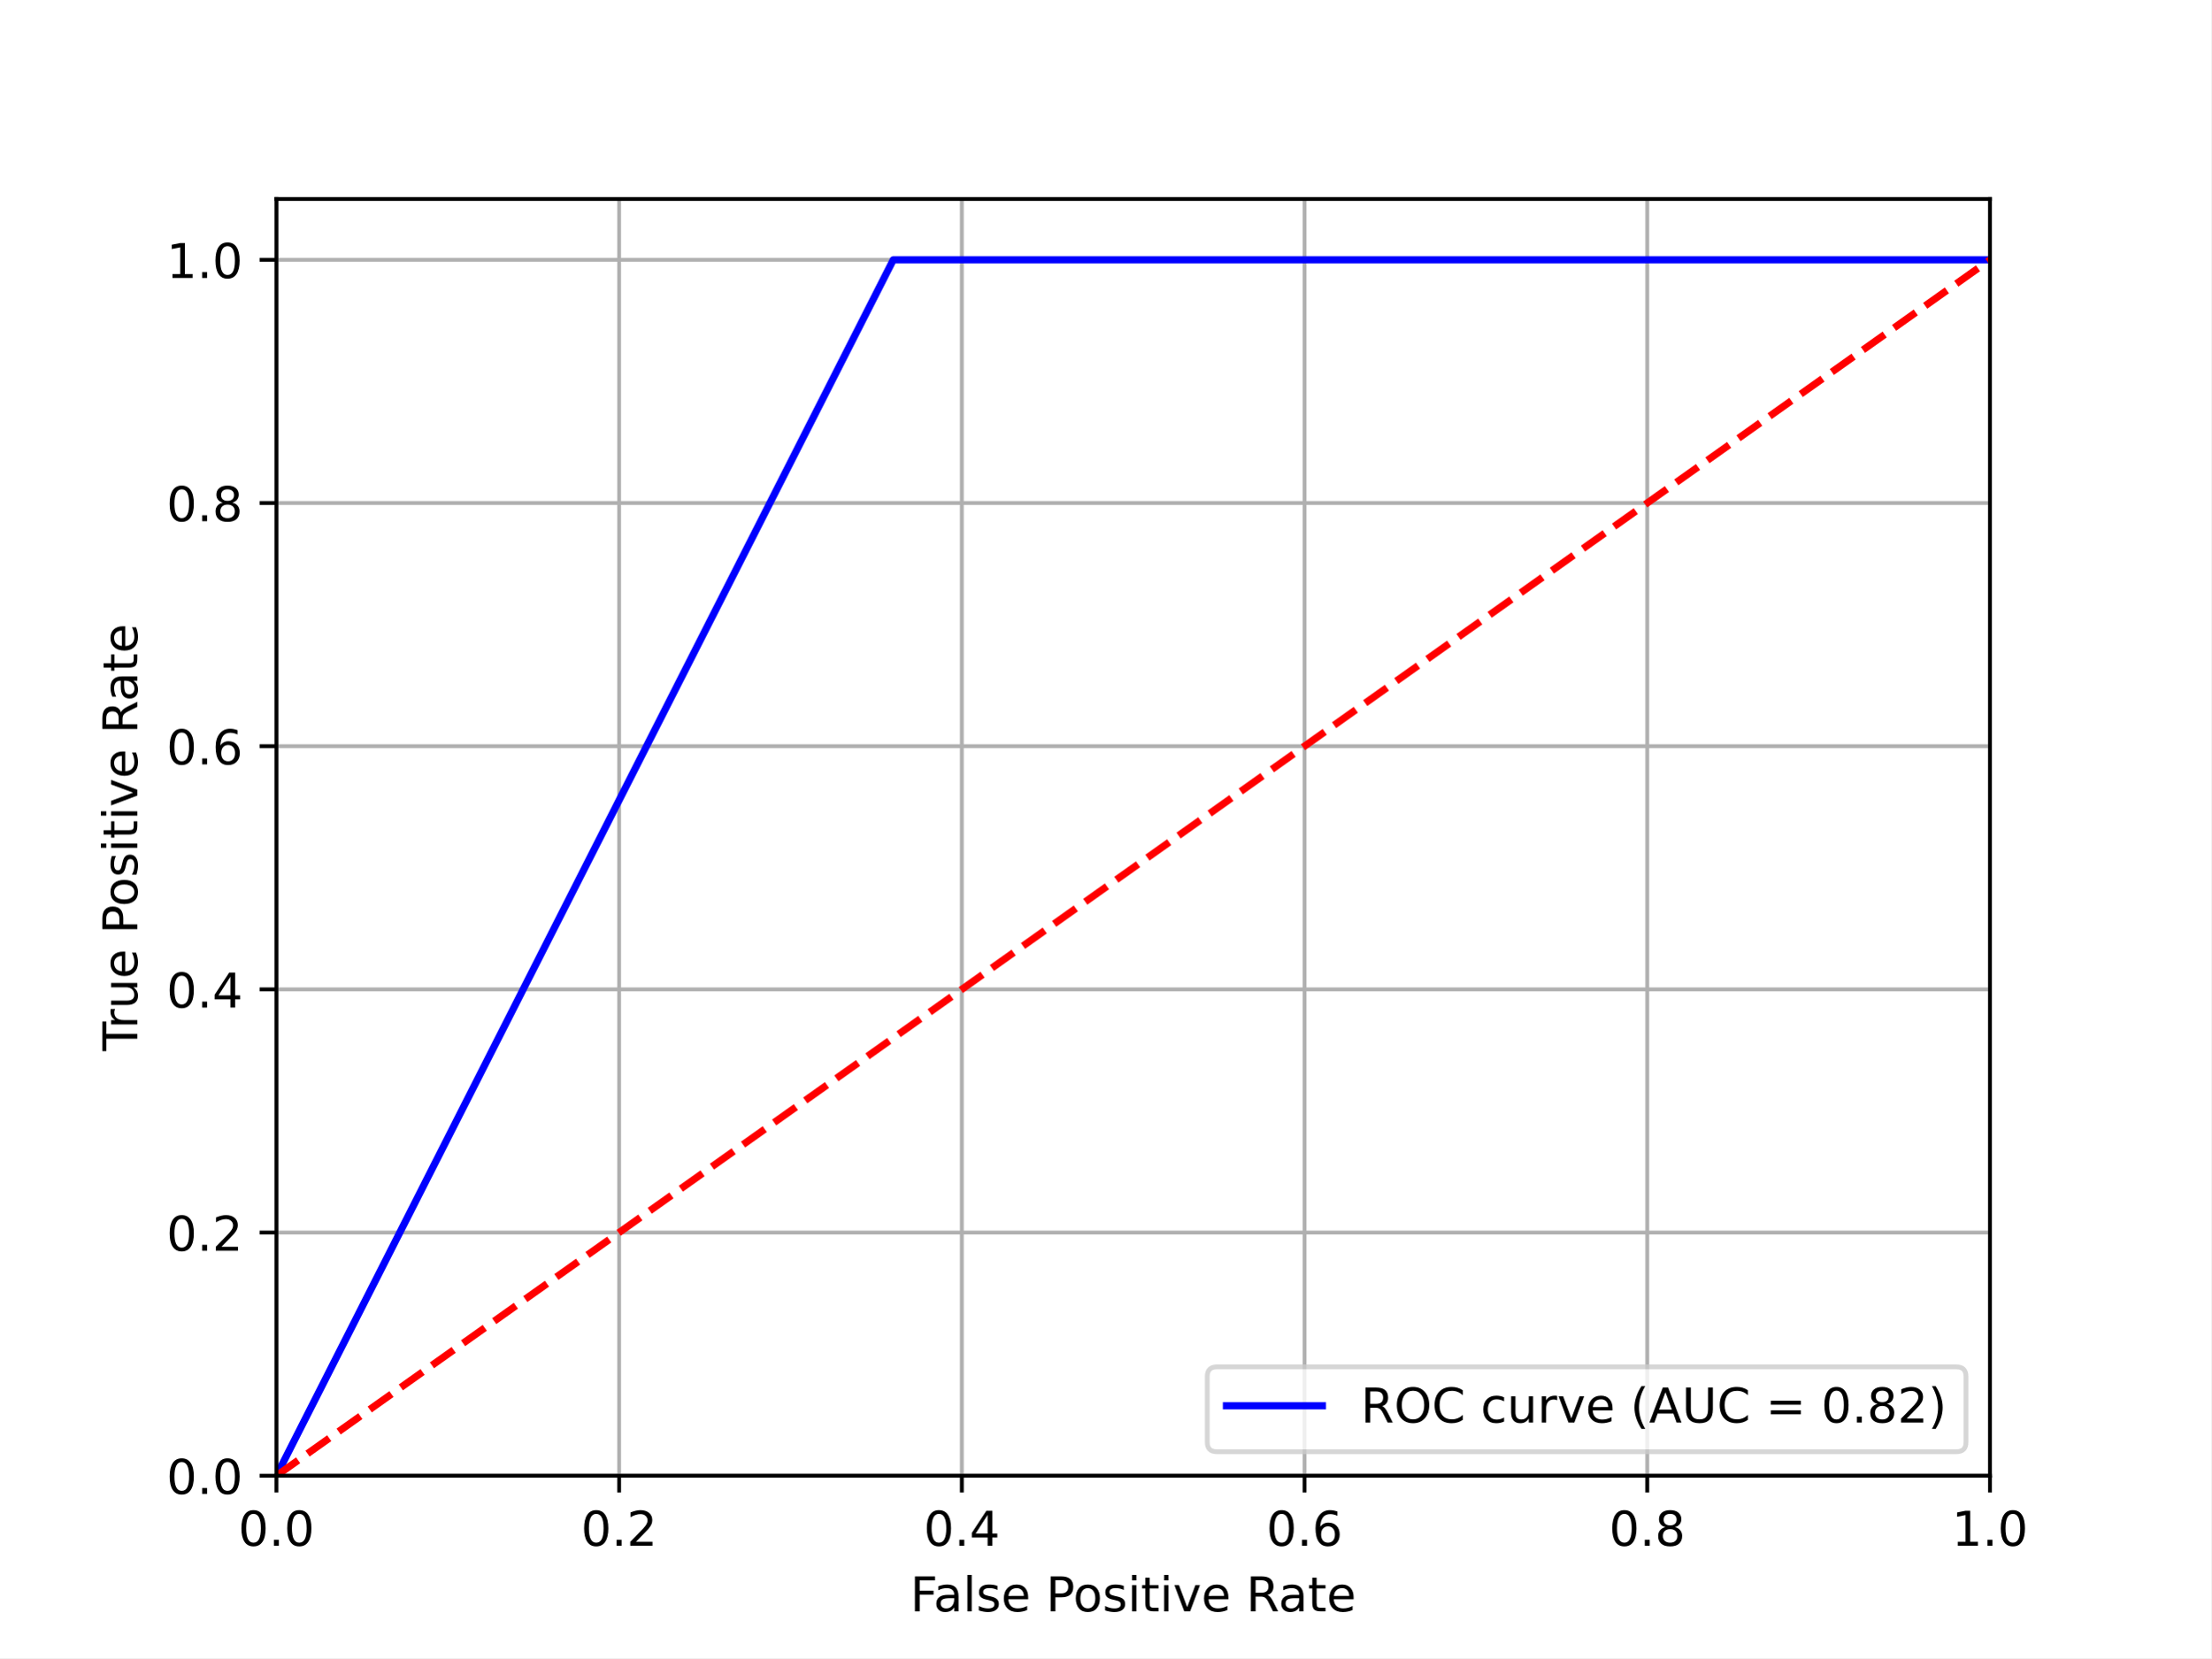
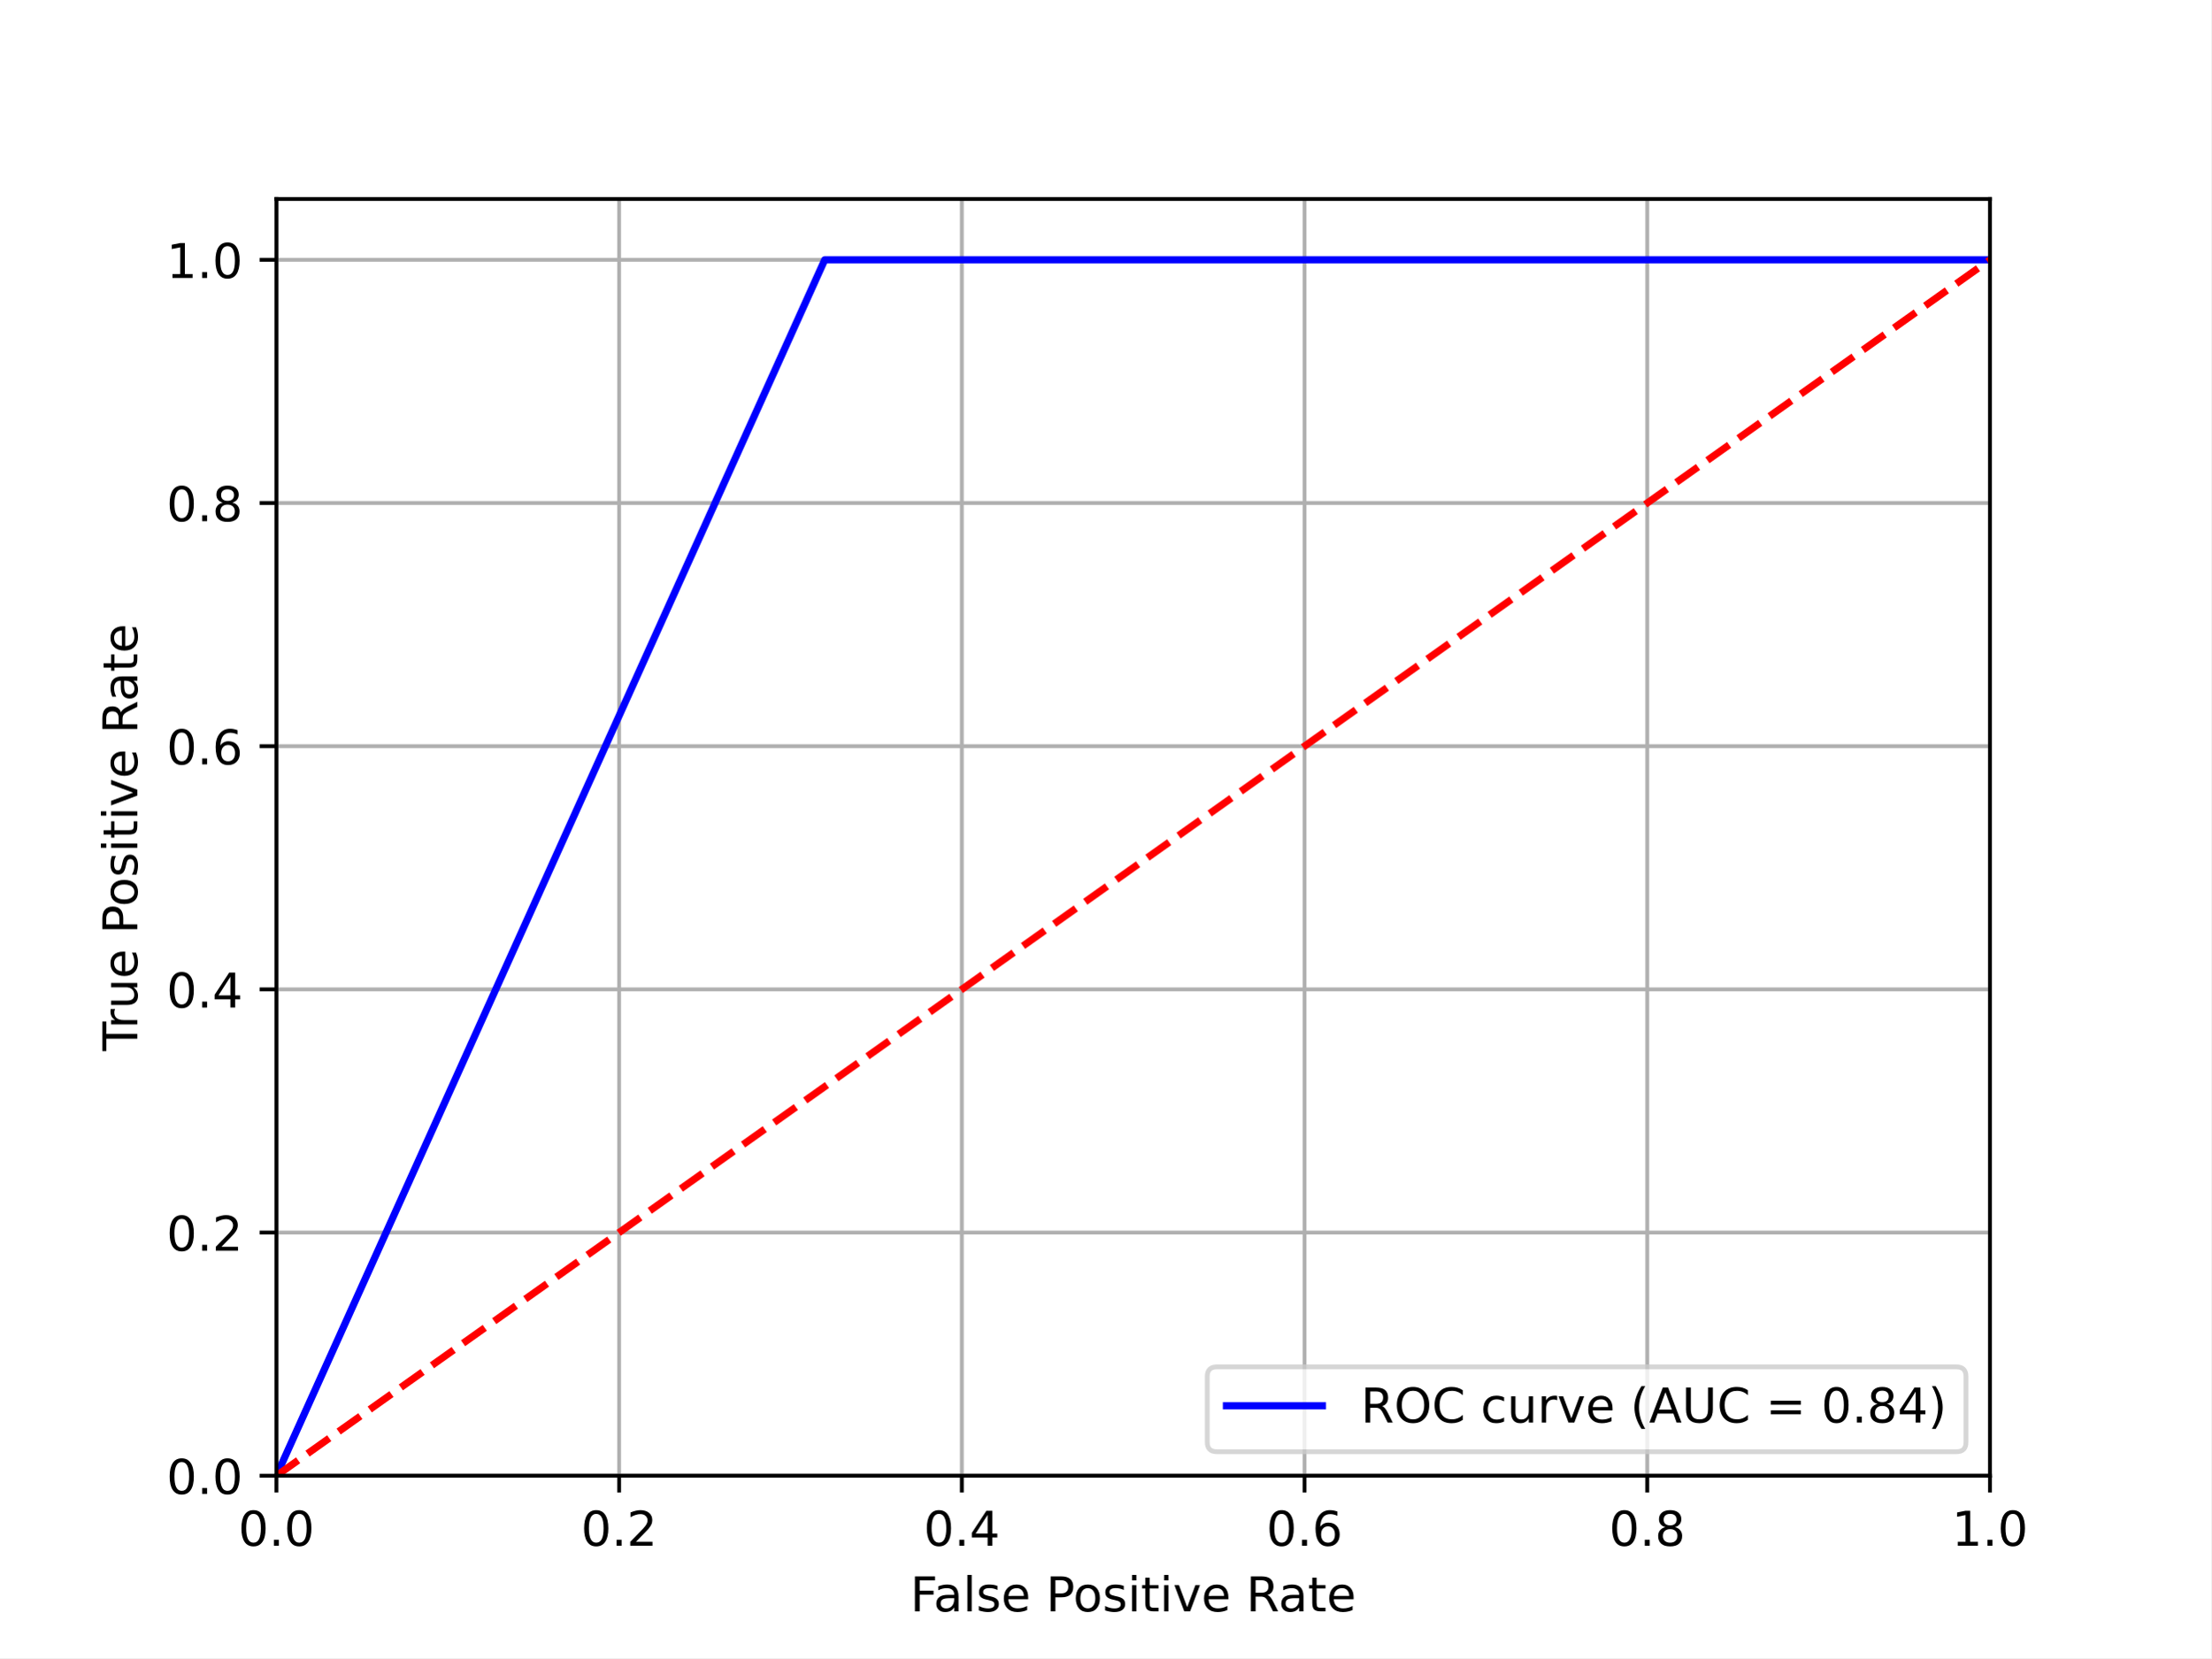
<svg xmlns="http://www.w3.org/2000/svg" xmlns:xlink="http://www.w3.org/1999/xlink" width="460.8pt" height="345.6pt" viewBox="0 0 460.8 345.6" version="1.1">
  <defs>
    <style type="text/css">*{stroke-linejoin: round; stroke-linecap: butt}</style>
  </defs>
  <g id="figure_1">
    <g id="patch_1">
      <path d="M 0 345.6  L 460.8 345.6  L 460.8 0  L 0 0  z " style="fill: #ffffff" />
    </g>
    <g id="axes_1">
      <g id="patch_2">
        <path d="M 57.6 307.584  L 414.72 307.584  L 414.72 41.472  L 57.6 41.472  z " style="fill: #ffffff" />
      </g>
      <g id="matplotlib.axis_1">
        <g id="xtick_1">
          <g id="line2d_1">
-             <path d="M 57.6 307.584  L 57.6 41.472  " clip-path="url(#p7954b2a1fd)" style="fill: none; stroke: #b0b0b0; stroke-width: 0.8; stroke-linecap: square" />
+             <path d="M 57.6 307.584  L 57.6 41.472  " clip-path="url(#pf427775f22)" style="fill: none; stroke: #b0b0b0; stroke-width: 0.8; stroke-linecap: square" />
          </g>
          <g id="line2d_2">
            <defs>
-               <path id="m5db5591bd1" d="M 0 0  L 0 3.5  " style="stroke: #000000; stroke-width: 0.8" />
-             </defs>
-             <g>
-               <use xlink:href="#m5db5591bd1" x="57.6" y="307.584" style="stroke: #000000; stroke-width: 0.8" />
+               <path id="mfdb31dca82" d="M 0 0  L 0 3.5  " style="stroke: #000000; stroke-width: 0.8" />
+             </defs>
+             <g>
+               <use xlink:href="#mfdb31dca82" x="57.6" y="307.584" style="stroke: #000000; stroke-width: 0.8" />
            </g>
          </g>
          <g id="text_1">
            <g transform="translate(49.64844 322.1824) scale(0.1 -0.1)">
              <defs>
                <path id="DejaVuSans-30" d="M 2034 4250  Q 1547 4250 1301 3770  Q 1056 3291 1056 2328  Q 1056 1369 1301 889  Q 1547 409 2034 409  Q 2525 409 2770 889  Q 3016 1369 3016 2328  Q 3016 3291 2770 3770  Q 2525 4250 2034 4250  z M 2034 4750  Q 2819 4750 3233 4129  Q 3647 3509 3647 2328  Q 3647 1150 3233 529  Q 2819 -91 2034 -91  Q 1250 -91 836 529  Q 422 1150 422 2328  Q 422 3509 836 4129  Q 1250 4750 2034 4750  z " transform="scale(0.015625)" />
                <path id="DejaVuSans-2e" d="M 684 794  L 1344 794  L 1344 0  L 684 0  L 684 794  z " transform="scale(0.015625)" />
              </defs>
              <use xlink:href="#DejaVuSans-30" />
              <use xlink:href="#DejaVuSans-2e" transform="translate(63.62305 0)" />
              <use xlink:href="#DejaVuSans-30" transform="translate(95.41016 0)" />
            </g>
          </g>
        </g>
        <g id="xtick_2">
          <g id="line2d_3">
-             <path d="M 129.024 307.584  L 129.024 41.472  " clip-path="url(#p7954b2a1fd)" style="fill: none; stroke: #b0b0b0; stroke-width: 0.8; stroke-linecap: square" />
+             <path d="M 129.024 307.584  L 129.024 41.472  " clip-path="url(#pf427775f22)" style="fill: none; stroke: #b0b0b0; stroke-width: 0.8; stroke-linecap: square" />
          </g>
          <g id="line2d_4">
            <g>
-               <use xlink:href="#m5db5591bd1" x="129.024" y="307.584" style="stroke: #000000; stroke-width: 0.8" />
+               <use xlink:href="#mfdb31dca82" x="129.024" y="307.584" style="stroke: #000000; stroke-width: 0.8" />
            </g>
          </g>
          <g id="text_2">
            <g transform="translate(121.0724 322.1824) scale(0.1 -0.1)">
              <defs>
                <path id="DejaVuSans-32" d="M 1228 531  L 3431 531  L 3431 0  L 469 0  L 469 531  Q 828 903 1448 1529  Q 2069 2156 2228 2338  Q 2531 2678 2651 2914  Q 2772 3150 2772 3378  Q 2772 3750 2511 3984  Q 2250 4219 1831 4219  Q 1534 4219 1204 4116  Q 875 4013 500 3803  L 500 4441  Q 881 4594 1212 4672  Q 1544 4750 1819 4750  Q 2544 4750 2975 4387  Q 3406 4025 3406 3419  Q 3406 3131 3298 2873  Q 3191 2616 2906 2266  Q 2828 2175 2409 1742  Q 1991 1309 1228 531  z " transform="scale(0.015625)" />
              </defs>
              <use xlink:href="#DejaVuSans-30" />
              <use xlink:href="#DejaVuSans-2e" transform="translate(63.62305 0)" />
              <use xlink:href="#DejaVuSans-32" transform="translate(95.41016 0)" />
            </g>
          </g>
        </g>
        <g id="xtick_3">
          <g id="line2d_5">
-             <path d="M 200.448 307.584  L 200.448 41.472  " clip-path="url(#p7954b2a1fd)" style="fill: none; stroke: #b0b0b0; stroke-width: 0.8; stroke-linecap: square" />
+             <path d="M 200.448 307.584  L 200.448 41.472  " clip-path="url(#pf427775f22)" style="fill: none; stroke: #b0b0b0; stroke-width: 0.8; stroke-linecap: square" />
          </g>
          <g id="line2d_6">
            <g>
-               <use xlink:href="#m5db5591bd1" x="200.448" y="307.584" style="stroke: #000000; stroke-width: 0.8" />
+               <use xlink:href="#mfdb31dca82" x="200.448" y="307.584" style="stroke: #000000; stroke-width: 0.8" />
            </g>
          </g>
          <g id="text_3">
            <g transform="translate(192.4964 322.1824) scale(0.1 -0.1)">
              <defs>
                <path id="DejaVuSans-34" d="M 2419 4116  L 825 1625  L 2419 1625  L 2419 4116  z M 2253 4666  L 3047 4666  L 3047 1625  L 3713 1625  L 3713 1100  L 3047 1100  L 3047 0  L 2419 0  L 2419 1100  L 313 1100  L 313 1709  L 2253 4666  z " transform="scale(0.015625)" />
              </defs>
              <use xlink:href="#DejaVuSans-30" />
              <use xlink:href="#DejaVuSans-2e" transform="translate(63.62305 0)" />
              <use xlink:href="#DejaVuSans-34" transform="translate(95.41016 0)" />
            </g>
          </g>
        </g>
        <g id="xtick_4">
          <g id="line2d_7">
-             <path d="M 271.872 307.584  L 271.872 41.472  " clip-path="url(#p7954b2a1fd)" style="fill: none; stroke: #b0b0b0; stroke-width: 0.8; stroke-linecap: square" />
+             <path d="M 271.872 307.584  L 271.872 41.472  " clip-path="url(#pf427775f22)" style="fill: none; stroke: #b0b0b0; stroke-width: 0.8; stroke-linecap: square" />
          </g>
          <g id="line2d_8">
            <g>
-               <use xlink:href="#m5db5591bd1" x="271.872" y="307.584" style="stroke: #000000; stroke-width: 0.8" />
+               <use xlink:href="#mfdb31dca82" x="271.872" y="307.584" style="stroke: #000000; stroke-width: 0.8" />
            </g>
          </g>
          <g id="text_4">
            <g transform="translate(263.9204 322.1824) scale(0.1 -0.1)">
              <defs>
                <path id="DejaVuSans-36" d="M 2113 2584  Q 1688 2584 1439 2293  Q 1191 2003 1191 1497  Q 1191 994 1439 701  Q 1688 409 2113 409  Q 2538 409 2786 701  Q 3034 994 3034 1497  Q 3034 2003 2786 2293  Q 2538 2584 2113 2584  z M 3366 4563  L 3366 3988  Q 3128 4100 2886 4159  Q 2644 4219 2406 4219  Q 1781 4219 1451 3797  Q 1122 3375 1075 2522  Q 1259 2794 1537 2939  Q 1816 3084 2150 3084  Q 2853 3084 3261 2657  Q 3669 2231 3669 1497  Q 3669 778 3244 343  Q 2819 -91 2113 -91  Q 1303 -91 875 529  Q 447 1150 447 2328  Q 447 3434 972 4092  Q 1497 4750 2381 4750  Q 2619 4750 2861 4703  Q 3103 4656 3366 4563  z " transform="scale(0.015625)" />
              </defs>
              <use xlink:href="#DejaVuSans-30" />
              <use xlink:href="#DejaVuSans-2e" transform="translate(63.62305 0)" />
              <use xlink:href="#DejaVuSans-36" transform="translate(95.41016 0)" />
            </g>
          </g>
        </g>
        <g id="xtick_5">
          <g id="line2d_9">
-             <path d="M 343.296 307.584  L 343.296 41.472  " clip-path="url(#p7954b2a1fd)" style="fill: none; stroke: #b0b0b0; stroke-width: 0.8; stroke-linecap: square" />
+             <path d="M 343.296 307.584  L 343.296 41.472  " clip-path="url(#pf427775f22)" style="fill: none; stroke: #b0b0b0; stroke-width: 0.8; stroke-linecap: square" />
          </g>
          <g id="line2d_10">
            <g>
-               <use xlink:href="#m5db5591bd1" x="343.296" y="307.584" style="stroke: #000000; stroke-width: 0.8" />
+               <use xlink:href="#mfdb31dca82" x="343.296" y="307.584" style="stroke: #000000; stroke-width: 0.8" />
            </g>
          </g>
          <g id="text_5">
            <g transform="translate(335.3444 322.1824) scale(0.1 -0.1)">
              <defs>
                <path id="DejaVuSans-38" d="M 2034 2216  Q 1584 2216 1326 1975  Q 1069 1734 1069 1313  Q 1069 891 1326 650  Q 1584 409 2034 409  Q 2484 409 2743 651  Q 3003 894 3003 1313  Q 3003 1734 2745 1975  Q 2488 2216 2034 2216  z M 1403 2484  Q 997 2584 770 2862  Q 544 3141 544 3541  Q 544 4100 942 4425  Q 1341 4750 2034 4750  Q 2731 4750 3128 4425  Q 3525 4100 3525 3541  Q 3525 3141 3298 2862  Q 3072 2584 2669 2484  Q 3125 2378 3379 2068  Q 3634 1759 3634 1313  Q 3634 634 3220 271  Q 2806 -91 2034 -91  Q 1263 -91 848 271  Q 434 634 434 1313  Q 434 1759 690 2068  Q 947 2378 1403 2484  z M 1172 3481  Q 1172 3119 1398 2916  Q 1625 2713 2034 2713  Q 2441 2713 2670 2916  Q 2900 3119 2900 3481  Q 2900 3844 2670 4047  Q 2441 4250 2034 4250  Q 1625 4250 1398 4047  Q 1172 3844 1172 3481  z " transform="scale(0.015625)" />
              </defs>
              <use xlink:href="#DejaVuSans-30" />
              <use xlink:href="#DejaVuSans-2e" transform="translate(63.62305 0)" />
              <use xlink:href="#DejaVuSans-38" transform="translate(95.41016 0)" />
            </g>
          </g>
        </g>
        <g id="xtick_6">
          <g id="line2d_11">
-             <path d="M 414.72 307.584  L 414.72 41.472  " clip-path="url(#p7954b2a1fd)" style="fill: none; stroke: #b0b0b0; stroke-width: 0.8; stroke-linecap: square" />
+             <path d="M 414.72 307.584  L 414.72 41.472  " clip-path="url(#pf427775f22)" style="fill: none; stroke: #b0b0b0; stroke-width: 0.8; stroke-linecap: square" />
          </g>
          <g id="line2d_12">
            <g>
-               <use xlink:href="#m5db5591bd1" x="414.72" y="307.584" style="stroke: #000000; stroke-width: 0.8" />
+               <use xlink:href="#mfdb31dca82" x="414.72" y="307.584" style="stroke: #000000; stroke-width: 0.8" />
            </g>
          </g>
          <g id="text_6">
            <g transform="translate(406.7684 322.1824) scale(0.1 -0.1)">
              <defs>
                <path id="DejaVuSans-31" d="M 794 531  L 1825 531  L 1825 4091  L 703 3866  L 703 4441  L 1819 4666  L 2450 4666  L 2450 531  L 3481 531  L 3481 0  L 794 0  L 794 531  z " transform="scale(0.015625)" />
              </defs>
              <use xlink:href="#DejaVuSans-31" />
              <use xlink:href="#DejaVuSans-2e" transform="translate(63.62305 0)" />
              <use xlink:href="#DejaVuSans-30" transform="translate(95.41016 0)" />
            </g>
          </g>
        </g>
        <g id="text_7">
          <g transform="translate(189.6936 335.8606) scale(0.1 -0.1)">
            <defs>
              <path id="DejaVuSans-46" d="M 628 4666  L 3309 4666  L 3309 4134  L 1259 4134  L 1259 2759  L 3109 2759  L 3109 2228  L 1259 2228  L 1259 0  L 628 0  L 628 4666  z " transform="scale(0.015625)" />
              <path id="DejaVuSans-61" d="M 2194 1759  Q 1497 1759 1228 1600  Q 959 1441 959 1056  Q 959 750 1161 570  Q 1363 391 1709 391  Q 2188 391 2477 730  Q 2766 1069 2766 1631  L 2766 1759  L 2194 1759  z M 3341 1997  L 3341 0  L 2766 0  L 2766 531  Q 2569 213 2275 61  Q 1981 -91 1556 -91  Q 1019 -91 701 211  Q 384 513 384 1019  Q 384 1609 779 1909  Q 1175 2209 1959 2209  L 2766 2209  L 2766 2266  Q 2766 2663 2505 2880  Q 2244 3097 1772 3097  Q 1472 3097 1187 3025  Q 903 2953 641 2809  L 641 3341  Q 956 3463 1253 3523  Q 1550 3584 1831 3584  Q 2591 3584 2966 3190  Q 3341 2797 3341 1997  z " transform="scale(0.015625)" />
              <path id="DejaVuSans-6c" d="M 603 4863  L 1178 4863  L 1178 0  L 603 0  L 603 4863  z " transform="scale(0.015625)" />
              <path id="DejaVuSans-73" d="M 2834 3397  L 2834 2853  Q 2591 2978 2328 3040  Q 2066 3103 1784 3103  Q 1356 3103 1142 2972  Q 928 2841 928 2578  Q 928 2378 1081 2264  Q 1234 2150 1697 2047  L 1894 2003  Q 2506 1872 2764 1633  Q 3022 1394 3022 966  Q 3022 478 2636 193  Q 2250 -91 1575 -91  Q 1294 -91 989 -36  Q 684 19 347 128  L 347 722  Q 666 556 975 473  Q 1284 391 1588 391  Q 1994 391 2212 530  Q 2431 669 2431 922  Q 2431 1156 2273 1281  Q 2116 1406 1581 1522  L 1381 1569  Q 847 1681 609 1914  Q 372 2147 372 2553  Q 372 3047 722 3315  Q 1072 3584 1716 3584  Q 2034 3584 2315 3537  Q 2597 3491 2834 3397  z " transform="scale(0.015625)" />
              <path id="DejaVuSans-65" d="M 3597 1894  L 3597 1613  L 953 1613  Q 991 1019 1311 708  Q 1631 397 2203 397  Q 2534 397 2845 478  Q 3156 559 3463 722  L 3463 178  Q 3153 47 2828 -22  Q 2503 -91 2169 -91  Q 1331 -91 842 396  Q 353 884 353 1716  Q 353 2575 817 3079  Q 1281 3584 2069 3584  Q 2775 3584 3186 3129  Q 3597 2675 3597 1894  z M 3022 2063  Q 3016 2534 2758 2815  Q 2500 3097 2075 3097  Q 1594 3097 1305 2825  Q 1016 2553 972 2059  L 3022 2063  z " transform="scale(0.015625)" />
              <path id="DejaVuSans-20" transform="scale(0.015625)" />
              <path id="DejaVuSans-50" d="M 1259 4147  L 1259 2394  L 2053 2394  Q 2494 2394 2734 2622  Q 2975 2850 2975 3272  Q 2975 3691 2734 3919  Q 2494 4147 2053 4147  L 1259 4147  z M 628 4666  L 2053 4666  Q 2838 4666 3239 4311  Q 3641 3956 3641 3272  Q 3641 2581 3239 2228  Q 2838 1875 2053 1875  L 1259 1875  L 1259 0  L 628 0  L 628 4666  z " transform="scale(0.015625)" />
              <path id="DejaVuSans-6f" d="M 1959 3097  Q 1497 3097 1228 2736  Q 959 2375 959 1747  Q 959 1119 1226 758  Q 1494 397 1959 397  Q 2419 397 2687 759  Q 2956 1122 2956 1747  Q 2956 2369 2687 2733  Q 2419 3097 1959 3097  z M 1959 3584  Q 2709 3584 3137 3096  Q 3566 2609 3566 1747  Q 3566 888 3137 398  Q 2709 -91 1959 -91  Q 1206 -91 779 398  Q 353 888 353 1747  Q 353 2609 779 3096  Q 1206 3584 1959 3584  z " transform="scale(0.015625)" />
              <path id="DejaVuSans-69" d="M 603 3500  L 1178 3500  L 1178 0  L 603 0  L 603 3500  z M 603 4863  L 1178 4863  L 1178 4134  L 603 4134  L 603 4863  z " transform="scale(0.015625)" />
              <path id="DejaVuSans-74" d="M 1172 4494  L 1172 3500  L 2356 3500  L 2356 3053  L 1172 3053  L 1172 1153  Q 1172 725 1289 603  Q 1406 481 1766 481  L 2356 481  L 2356 0  L 1766 0  Q 1100 0 847 248  Q 594 497 594 1153  L 594 3053  L 172 3053  L 172 3500  L 594 3500  L 594 4494  L 1172 4494  z " transform="scale(0.015625)" />
              <path id="DejaVuSans-76" d="M 191 3500  L 800 3500  L 1894 563  L 2988 3500  L 3597 3500  L 2284 0  L 1503 0  L 191 3500  z " transform="scale(0.015625)" />
              <path id="DejaVuSans-52" d="M 2841 2188  Q 3044 2119 3236 1894  Q 3428 1669 3622 1275  L 4263 0  L 3584 0  L 2988 1197  Q 2756 1666 2539 1819  Q 2322 1972 1947 1972  L 1259 1972  L 1259 0  L 628 0  L 628 4666  L 2053 4666  Q 2853 4666 3247 4331  Q 3641 3997 3641 3322  Q 3641 2881 3436 2590  Q 3231 2300 2841 2188  z M 1259 4147  L 1259 2491  L 2053 2491  Q 2509 2491 2742 2702  Q 2975 2913 2975 3322  Q 2975 3731 2742 3939  Q 2509 4147 2053 4147  L 1259 4147  z " transform="scale(0.015625)" />
            </defs>
            <use xlink:href="#DejaVuSans-46" />
            <use xlink:href="#DejaVuSans-61" transform="translate(48.39453 0)" />
            <use xlink:href="#DejaVuSans-6c" transform="translate(109.6738 0)" />
            <use xlink:href="#DejaVuSans-73" transform="translate(137.457 0)" />
            <use xlink:href="#DejaVuSans-65" transform="translate(189.5566 0)" />
            <use xlink:href="#DejaVuSans-20" transform="translate(251.0801 0)" />
            <use xlink:href="#DejaVuSans-50" transform="translate(282.8672 0)" />
            <use xlink:href="#DejaVuSans-6f" transform="translate(339.5449 0)" />
            <use xlink:href="#DejaVuSans-73" transform="translate(400.7266 0)" />
            <use xlink:href="#DejaVuSans-69" transform="translate(452.8262 0)" />
            <use xlink:href="#DejaVuSans-74" transform="translate(480.6094 0)" />
            <use xlink:href="#DejaVuSans-69" transform="translate(519.8184 0)" />
            <use xlink:href="#DejaVuSans-76" transform="translate(547.6016 0)" />
            <use xlink:href="#DejaVuSans-65" transform="translate(606.7812 0)" />
            <use xlink:href="#DejaVuSans-20" transform="translate(668.3047 0)" />
            <use xlink:href="#DejaVuSans-52" transform="translate(700.0918 0)" />
            <use xlink:href="#DejaVuSans-61" transform="translate(767.3242 0)" />
            <use xlink:href="#DejaVuSans-74" transform="translate(828.6035 0)" />
            <use xlink:href="#DejaVuSans-65" transform="translate(867.8125 0)" />
          </g>
        </g>
      </g>
      <g id="matplotlib.axis_2">
        <g id="ytick_1">
          <g id="line2d_13">
-             <path d="M 57.6 307.584  L 414.72 307.584  " clip-path="url(#p7954b2a1fd)" style="fill: none; stroke: #b0b0b0; stroke-width: 0.8; stroke-linecap: square" />
+             <path d="M 57.6 307.584  L 414.72 307.584  " clip-path="url(#pf427775f22)" style="fill: none; stroke: #b0b0b0; stroke-width: 0.8; stroke-linecap: square" />
          </g>
          <g id="line2d_14">
            <defs>
-               <path id="m820f46d50d" d="M 0 0  L -3.5 0  " style="stroke: #000000; stroke-width: 0.8" />
-             </defs>
-             <g>
-               <use xlink:href="#m820f46d50d" x="57.6" y="307.584" style="stroke: #000000; stroke-width: 0.8" />
+               <path id="mc8a8d9422d" d="M 0 0  L -3.5 0  " style="stroke: #000000; stroke-width: 0.8" />
+             </defs>
+             <g>
+               <use xlink:href="#mc8a8d9422d" x="57.6" y="307.584" style="stroke: #000000; stroke-width: 0.8" />
            </g>
          </g>
          <g id="text_8">
            <g transform="translate(34.69687 311.3832) scale(0.1 -0.1)">
              <use xlink:href="#DejaVuSans-30" />
              <use xlink:href="#DejaVuSans-2e" transform="translate(63.62305 0)" />
              <use xlink:href="#DejaVuSans-30" transform="translate(95.41016 0)" />
            </g>
          </g>
        </g>
        <g id="ytick_2">
          <g id="line2d_15">
-             <path d="M 57.6 256.896  L 414.72 256.896  " clip-path="url(#p7954b2a1fd)" style="fill: none; stroke: #b0b0b0; stroke-width: 0.8; stroke-linecap: square" />
+             <path d="M 57.6 256.896  L 414.72 256.896  " clip-path="url(#pf427775f22)" style="fill: none; stroke: #b0b0b0; stroke-width: 0.8; stroke-linecap: square" />
          </g>
          <g id="line2d_16">
            <g>
-               <use xlink:href="#m820f46d50d" x="57.6" y="256.896" style="stroke: #000000; stroke-width: 0.8" />
+               <use xlink:href="#mc8a8d9422d" x="57.6" y="256.896" style="stroke: #000000; stroke-width: 0.8" />
            </g>
          </g>
          <g id="text_9">
            <g transform="translate(34.69687 260.6952) scale(0.1 -0.1)">
              <use xlink:href="#DejaVuSans-30" />
              <use xlink:href="#DejaVuSans-2e" transform="translate(63.62305 0)" />
              <use xlink:href="#DejaVuSans-32" transform="translate(95.41016 0)" />
            </g>
          </g>
        </g>
        <g id="ytick_3">
          <g id="line2d_17">
-             <path d="M 57.6 206.208  L 414.72 206.208  " clip-path="url(#p7954b2a1fd)" style="fill: none; stroke: #b0b0b0; stroke-width: 0.8; stroke-linecap: square" />
+             <path d="M 57.6 206.208  L 414.72 206.208  " clip-path="url(#pf427775f22)" style="fill: none; stroke: #b0b0b0; stroke-width: 0.8; stroke-linecap: square" />
          </g>
          <g id="line2d_18">
            <g>
-               <use xlink:href="#m820f46d50d" x="57.6" y="206.208" style="stroke: #000000; stroke-width: 0.8" />
+               <use xlink:href="#mc8a8d9422d" x="57.6" y="206.208" style="stroke: #000000; stroke-width: 0.8" />
            </g>
          </g>
          <g id="text_10">
            <g transform="translate(34.69687 210.0072) scale(0.1 -0.1)">
              <use xlink:href="#DejaVuSans-30" />
              <use xlink:href="#DejaVuSans-2e" transform="translate(63.62305 0)" />
              <use xlink:href="#DejaVuSans-34" transform="translate(95.41016 0)" />
            </g>
          </g>
        </g>
        <g id="ytick_4">
          <g id="line2d_19">
-             <path d="M 57.6 155.52  L 414.72 155.52  " clip-path="url(#p7954b2a1fd)" style="fill: none; stroke: #b0b0b0; stroke-width: 0.8; stroke-linecap: square" />
+             <path d="M 57.6 155.52  L 414.72 155.52  " clip-path="url(#pf427775f22)" style="fill: none; stroke: #b0b0b0; stroke-width: 0.8; stroke-linecap: square" />
          </g>
          <g id="line2d_20">
            <g>
-               <use xlink:href="#m820f46d50d" x="57.6" y="155.52" style="stroke: #000000; stroke-width: 0.8" />
+               <use xlink:href="#mc8a8d9422d" x="57.6" y="155.52" style="stroke: #000000; stroke-width: 0.8" />
            </g>
          </g>
          <g id="text_11">
            <g transform="translate(34.69687 159.3192) scale(0.1 -0.1)">
              <use xlink:href="#DejaVuSans-30" />
              <use xlink:href="#DejaVuSans-2e" transform="translate(63.62305 0)" />
              <use xlink:href="#DejaVuSans-36" transform="translate(95.41016 0)" />
            </g>
          </g>
        </g>
        <g id="ytick_5">
          <g id="line2d_21">
-             <path d="M 57.6 104.832  L 414.72 104.832  " clip-path="url(#p7954b2a1fd)" style="fill: none; stroke: #b0b0b0; stroke-width: 0.8; stroke-linecap: square" />
+             <path d="M 57.6 104.832  L 414.72 104.832  " clip-path="url(#pf427775f22)" style="fill: none; stroke: #b0b0b0; stroke-width: 0.8; stroke-linecap: square" />
          </g>
          <g id="line2d_22">
            <g>
-               <use xlink:href="#m820f46d50d" x="57.6" y="104.832" style="stroke: #000000; stroke-width: 0.8" />
+               <use xlink:href="#mc8a8d9422d" x="57.6" y="104.832" style="stroke: #000000; stroke-width: 0.8" />
            </g>
          </g>
          <g id="text_12">
            <g transform="translate(34.69687 108.6312) scale(0.1 -0.1)">
              <use xlink:href="#DejaVuSans-30" />
              <use xlink:href="#DejaVuSans-2e" transform="translate(63.62305 0)" />
              <use xlink:href="#DejaVuSans-38" transform="translate(95.41016 0)" />
            </g>
          </g>
        </g>
        <g id="ytick_6">
          <g id="line2d_23">
-             <path d="M 57.6 54.144  L 414.72 54.144  " clip-path="url(#p7954b2a1fd)" style="fill: none; stroke: #b0b0b0; stroke-width: 0.8; stroke-linecap: square" />
+             <path d="M 57.6 54.144  L 414.72 54.144  " clip-path="url(#pf427775f22)" style="fill: none; stroke: #b0b0b0; stroke-width: 0.8; stroke-linecap: square" />
          </g>
          <g id="line2d_24">
            <g>
-               <use xlink:href="#m820f46d50d" x="57.6" y="54.144" style="stroke: #000000; stroke-width: 0.8" />
+               <use xlink:href="#mc8a8d9422d" x="57.6" y="54.144" style="stroke: #000000; stroke-width: 0.8" />
            </g>
          </g>
          <g id="text_13">
            <g transform="translate(34.69687 57.94322) scale(0.1 -0.1)">
              <use xlink:href="#DejaVuSans-31" />
              <use xlink:href="#DejaVuSans-2e" transform="translate(63.62305 0)" />
              <use xlink:href="#DejaVuSans-30" transform="translate(95.41016 0)" />
            </g>
          </g>
        </g>
        <g id="text_14">
          <g transform="translate(28.61719 219.0577) rotate(-90) scale(0.1 -0.1)">
            <defs>
              <path id="DejaVuSans-54" d="M -19 4666  L 3928 4666  L 3928 4134  L 2272 4134  L 2272 0  L 1638 0  L 1638 4134  L -19 4134  L -19 4666  z " transform="scale(0.015625)" />
              <path id="DejaVuSans-72" d="M 2631 2963  Q 2534 3019 2420 3045  Q 2306 3072 2169 3072  Q 1681 3072 1420 2755  Q 1159 2438 1159 1844  L 1159 0  L 581 0  L 581 3500  L 1159 3500  L 1159 2956  Q 1341 3275 1631 3429  Q 1922 3584 2338 3584  Q 2397 3584 2469 3576  Q 2541 3569 2628 3553  L 2631 2963  z " transform="scale(0.015625)" />
              <path id="DejaVuSans-75" d="M 544 1381  L 544 3500  L 1119 3500  L 1119 1403  Q 1119 906 1312 657  Q 1506 409 1894 409  Q 2359 409 2629 706  Q 2900 1003 2900 1516  L 2900 3500  L 3475 3500  L 3475 0  L 2900 0  L 2900 538  Q 2691 219 2414 64  Q 2138 -91 1772 -91  Q 1169 -91 856 284  Q 544 659 544 1381  z M 1991 3584  L 1991 3584  z " transform="scale(0.015625)" />
            </defs>
            <use xlink:href="#DejaVuSans-54" />
            <use xlink:href="#DejaVuSans-72" transform="translate(46.33398 0)" />
            <use xlink:href="#DejaVuSans-75" transform="translate(87.44727 0)" />
            <use xlink:href="#DejaVuSans-65" transform="translate(150.8262 0)" />
            <use xlink:href="#DejaVuSans-20" transform="translate(212.3496 0)" />
            <use xlink:href="#DejaVuSans-50" transform="translate(244.1367 0)" />
            <use xlink:href="#DejaVuSans-6f" transform="translate(300.8145 0)" />
            <use xlink:href="#DejaVuSans-73" transform="translate(361.9961 0)" />
            <use xlink:href="#DejaVuSans-69" transform="translate(414.0957 0)" />
            <use xlink:href="#DejaVuSans-74" transform="translate(441.8789 0)" />
            <use xlink:href="#DejaVuSans-69" transform="translate(481.0879 0)" />
            <use xlink:href="#DejaVuSans-76" transform="translate(508.8711 0)" />
            <use xlink:href="#DejaVuSans-65" transform="translate(568.0508 0)" />
            <use xlink:href="#DejaVuSans-20" transform="translate(629.5742 0)" />
            <use xlink:href="#DejaVuSans-52" transform="translate(661.3613 0)" />
            <use xlink:href="#DejaVuSans-61" transform="translate(728.5938 0)" />
            <use xlink:href="#DejaVuSans-74" transform="translate(789.873 0)" />
            <use xlink:href="#DejaVuSans-65" transform="translate(829.082 0)" />
          </g>
        </g>
      </g>
      <g id="line2d_25">
-         <path d="M 57.6 307.584  L 186.163 54.144  L 414.72 54.144  " clip-path="url(#p7954b2a1fd)" style="fill: none; stroke: #0000ff; stroke-width: 1.5; stroke-linecap: square" />
+         <path d="M 57.6 307.584  L 171.878 54.144  L 414.72 54.144  " clip-path="url(#pf427775f22)" style="fill: none; stroke: #0000ff; stroke-width: 1.5; stroke-linecap: square" />
      </g>
      <g id="line2d_26">
-         <path d="M 57.6 307.584  L 414.72 54.144  " clip-path="url(#p7954b2a1fd)" style="fill: none; stroke-dasharray: 5.55,2.4; stroke-dashoffset: 0; stroke: #ff0000; stroke-width: 1.5" />
+         <path d="M 57.6 307.584  L 414.72 54.144  " clip-path="url(#pf427775f22)" style="fill: none; stroke-dasharray: 5.55,2.4; stroke-dashoffset: 0; stroke: #ff0000; stroke-width: 1.5" />
      </g>
      <g id="patch_3">
        <path d="M 57.6 307.584  L 57.6 41.472  " style="fill: none; stroke: #000000; stroke-width: 0.8; stroke-linejoin: miter; stroke-linecap: square" />
      </g>
      <g id="patch_4">
        <path d="M 414.72 307.584  L 414.72 41.472  " style="fill: none; stroke: #000000; stroke-width: 0.8; stroke-linejoin: miter; stroke-linecap: square" />
      </g>
      <g id="patch_5">
        <path d="M 57.6 307.584  L 414.72 307.584  " style="fill: none; stroke: #000000; stroke-width: 0.8; stroke-linejoin: miter; stroke-linecap: square" />
      </g>
      <g id="patch_6">
        <path d="M 57.6 41.472  L 414.72 41.472  " style="fill: none; stroke: #000000; stroke-width: 0.8; stroke-linejoin: miter; stroke-linecap: square" />
      </g>
      <g id="legend_1">
        <g id="patch_7">
          <path d="M 253.595 302.584  L 407.72 302.584  Q 409.72 302.584 409.72 300.584  L 409.72 286.906  Q 409.72 284.906 407.72 284.906  L 253.595 284.906  Q 251.595 284.906 251.595 286.906  L 251.595 300.584  Q 251.595 302.584 253.595 302.584  z " style="fill: #ffffff; opacity: 0.8; stroke: #cccccc; stroke-linejoin: miter" />
        </g>
        <g id="line2d_27">
          <path d="M 255.595 293.004  L 265.595 293.004  L 275.595 293.004  " style="fill: none; stroke: #0000ff; stroke-width: 1.5; stroke-linecap: square" />
        </g>
        <g id="text_15">
          <g transform="translate(283.595 296.5043) scale(0.1 -0.1)">
            <defs>
              <path id="DejaVuSans-4f" d="M 2522 4238  Q 1834 4238 1429 3725  Q 1025 3213 1025 2328  Q 1025 1447 1429 934  Q 1834 422 2522 422  Q 3209 422 3611 934  Q 4013 1447 4013 2328  Q 4013 3213 3611 3725  Q 3209 4238 2522 4238  z M 2522 4750  Q 3503 4750 4090 4092  Q 4678 3434 4678 2328  Q 4678 1225 4090 567  Q 3503 -91 2522 -91  Q 1538 -91 948 565  Q 359 1222 359 2328  Q 359 3434 948 4092  Q 1538 4750 2522 4750  z " transform="scale(0.015625)" />
              <path id="DejaVuSans-43" d="M 4122 4306  L 4122 3641  Q 3803 3938 3442 4084  Q 3081 4231 2675 4231  Q 1875 4231 1450 3742  Q 1025 3253 1025 2328  Q 1025 1406 1450 917  Q 1875 428 2675 428  Q 3081 428 3442 575  Q 3803 722 4122 1019  L 4122 359  Q 3791 134 3420 21  Q 3050 -91 2638 -91  Q 1578 -91 968 557  Q 359 1206 359 2328  Q 359 3453 968 4101  Q 1578 4750 2638 4750  Q 3056 4750 3426 4639  Q 3797 4528 4122 4306  z " transform="scale(0.015625)" />
              <path id="DejaVuSans-63" d="M 3122 3366  L 3122 2828  Q 2878 2963 2633 3030  Q 2388 3097 2138 3097  Q 1578 3097 1268 2742  Q 959 2388 959 1747  Q 959 1106 1268 751  Q 1578 397 2138 397  Q 2388 397 2633 464  Q 2878 531 3122 666  L 3122 134  Q 2881 22 2623 -34  Q 2366 -91 2075 -91  Q 1284 -91 818 406  Q 353 903 353 1747  Q 353 2603 823 3093  Q 1294 3584 2113 3584  Q 2378 3584 2631 3529  Q 2884 3475 3122 3366  z " transform="scale(0.015625)" />
              <path id="DejaVuSans-28" d="M 1984 4856  Q 1566 4138 1362 3434  Q 1159 2731 1159 2009  Q 1159 1288 1364 580  Q 1569 -128 1984 -844  L 1484 -844  Q 1016 -109 783 600  Q 550 1309 550 2009  Q 550 2706 781 3412  Q 1013 4119 1484 4856  L 1984 4856  z " transform="scale(0.015625)" />
              <path id="DejaVuSans-41" d="M 2188 4044  L 1331 1722  L 3047 1722  L 2188 4044  z M 1831 4666  L 2547 4666  L 4325 0  L 3669 0  L 3244 1197  L 1141 1197  L 716 0  L 50 0  L 1831 4666  z " transform="scale(0.015625)" />
              <path id="DejaVuSans-55" d="M 556 4666  L 1191 4666  L 1191 1831  Q 1191 1081 1462 751  Q 1734 422 2344 422  Q 2950 422 3222 751  Q 3494 1081 3494 1831  L 3494 4666  L 4128 4666  L 4128 1753  Q 4128 841 3676 375  Q 3225 -91 2344 -91  Q 1459 -91 1007 375  Q 556 841 556 1753  L 556 4666  z " transform="scale(0.015625)" />
              <path id="DejaVuSans-3d" d="M 678 2906  L 4684 2906  L 4684 2381  L 678 2381  L 678 2906  z M 678 1631  L 4684 1631  L 4684 1100  L 678 1100  L 678 1631  z " transform="scale(0.015625)" />
              <path id="DejaVuSans-29" d="M 513 4856  L 1013 4856  Q 1481 4119 1714 3412  Q 1947 2706 1947 2009  Q 1947 1309 1714 600  Q 1481 -109 1013 -844  L 513 -844  Q 928 -128 1133 580  Q 1338 1288 1338 2009  Q 1338 2731 1133 3434  Q 928 4138 513 4856  z " transform="scale(0.015625)" />
            </defs>
            <use xlink:href="#DejaVuSans-52" />
            <use xlink:href="#DejaVuSans-4f" transform="translate(69.48242 0)" />
            <use xlink:href="#DejaVuSans-43" transform="translate(148.1934 0)" />
            <use xlink:href="#DejaVuSans-20" transform="translate(218.0176 0)" />
            <use xlink:href="#DejaVuSans-63" transform="translate(249.8047 0)" />
            <use xlink:href="#DejaVuSans-75" transform="translate(304.7852 0)" />
            <use xlink:href="#DejaVuSans-72" transform="translate(368.1641 0)" />
            <use xlink:href="#DejaVuSans-76" transform="translate(409.2773 0)" />
            <use xlink:href="#DejaVuSans-65" transform="translate(468.457 0)" />
            <use xlink:href="#DejaVuSans-20" transform="translate(529.9805 0)" />
            <use xlink:href="#DejaVuSans-28" transform="translate(561.7676 0)" />
            <use xlink:href="#DejaVuSans-41" transform="translate(600.7812 0)" />
            <use xlink:href="#DejaVuSans-55" transform="translate(669.1895 0)" />
            <use xlink:href="#DejaVuSans-43" transform="translate(742.3828 0)" />
            <use xlink:href="#DejaVuSans-20" transform="translate(812.207 0)" />
            <use xlink:href="#DejaVuSans-3d" transform="translate(843.9941 0)" />
            <use xlink:href="#DejaVuSans-20" transform="translate(927.7832 0)" />
            <use xlink:href="#DejaVuSans-30" transform="translate(959.5703 0)" />
            <use xlink:href="#DejaVuSans-2e" transform="translate(1023.193 0)" />
            <use xlink:href="#DejaVuSans-38" transform="translate(1054.98 0)" />
-             <use xlink:href="#DejaVuSans-32" transform="translate(1118.604 0)" />
+             <use xlink:href="#DejaVuSans-34" transform="translate(1118.604 0)" />
            <use xlink:href="#DejaVuSans-29" transform="translate(1182.227 0)" />
          </g>
        </g>
      </g>
    </g>
  </g>
  <defs>
-     <clipPath id="p7954b2a1fd">
+     <clipPath id="pf427775f22">
      <rect x="57.6" y="41.472" width="357.12" height="266.112" />
    </clipPath>
  </defs>
</svg>
